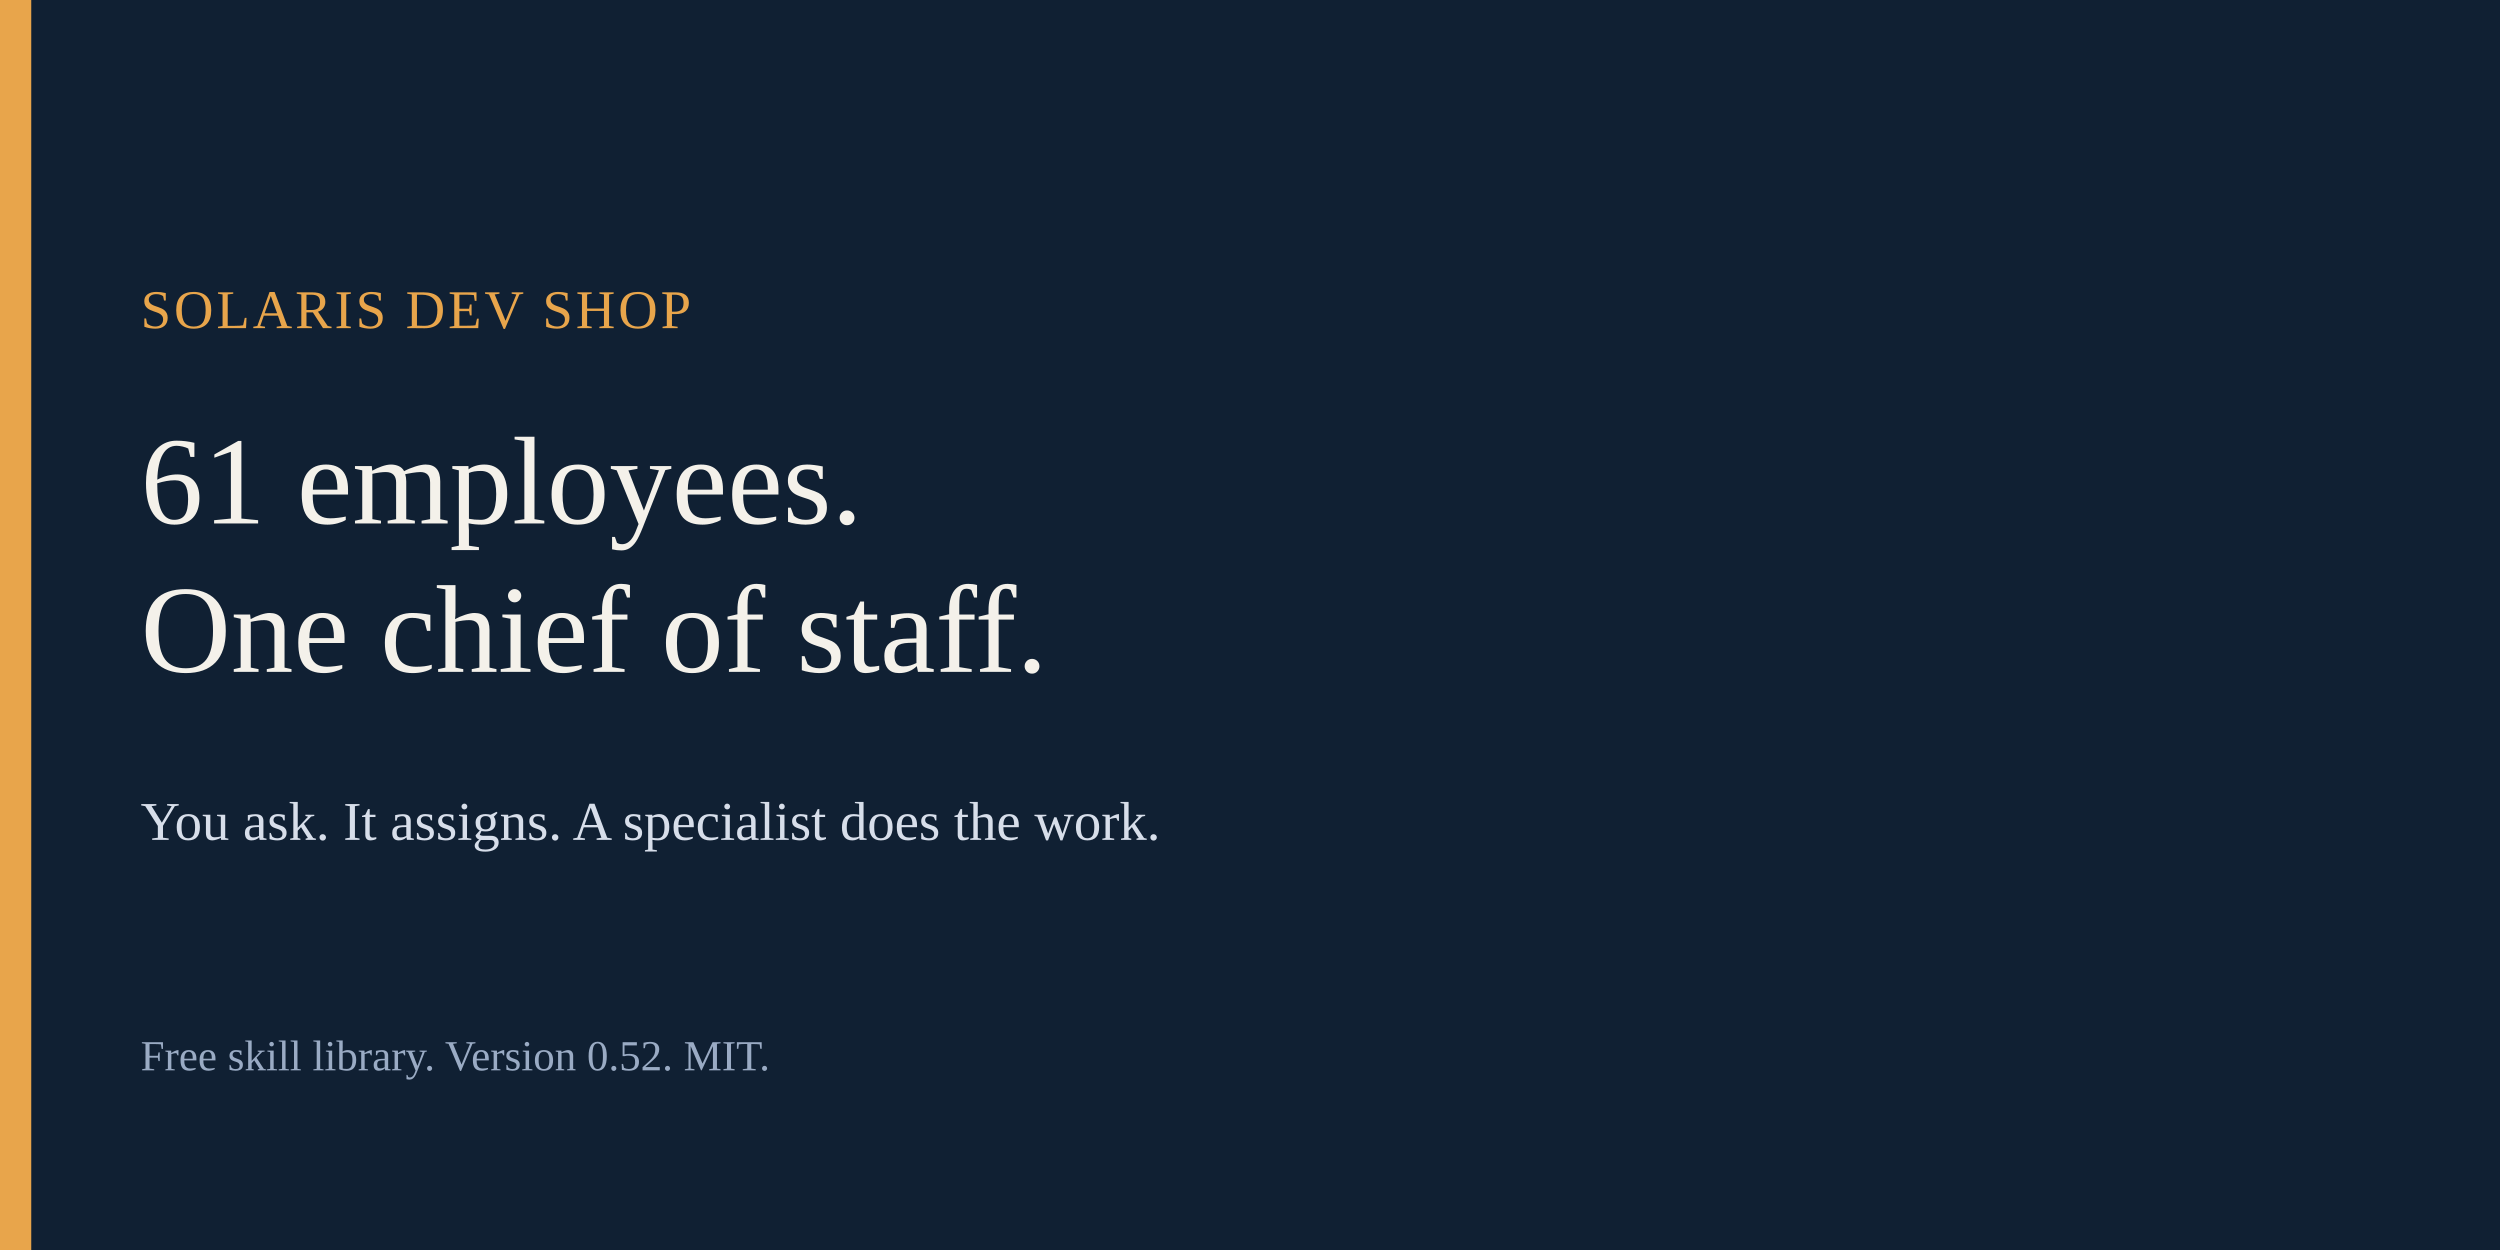
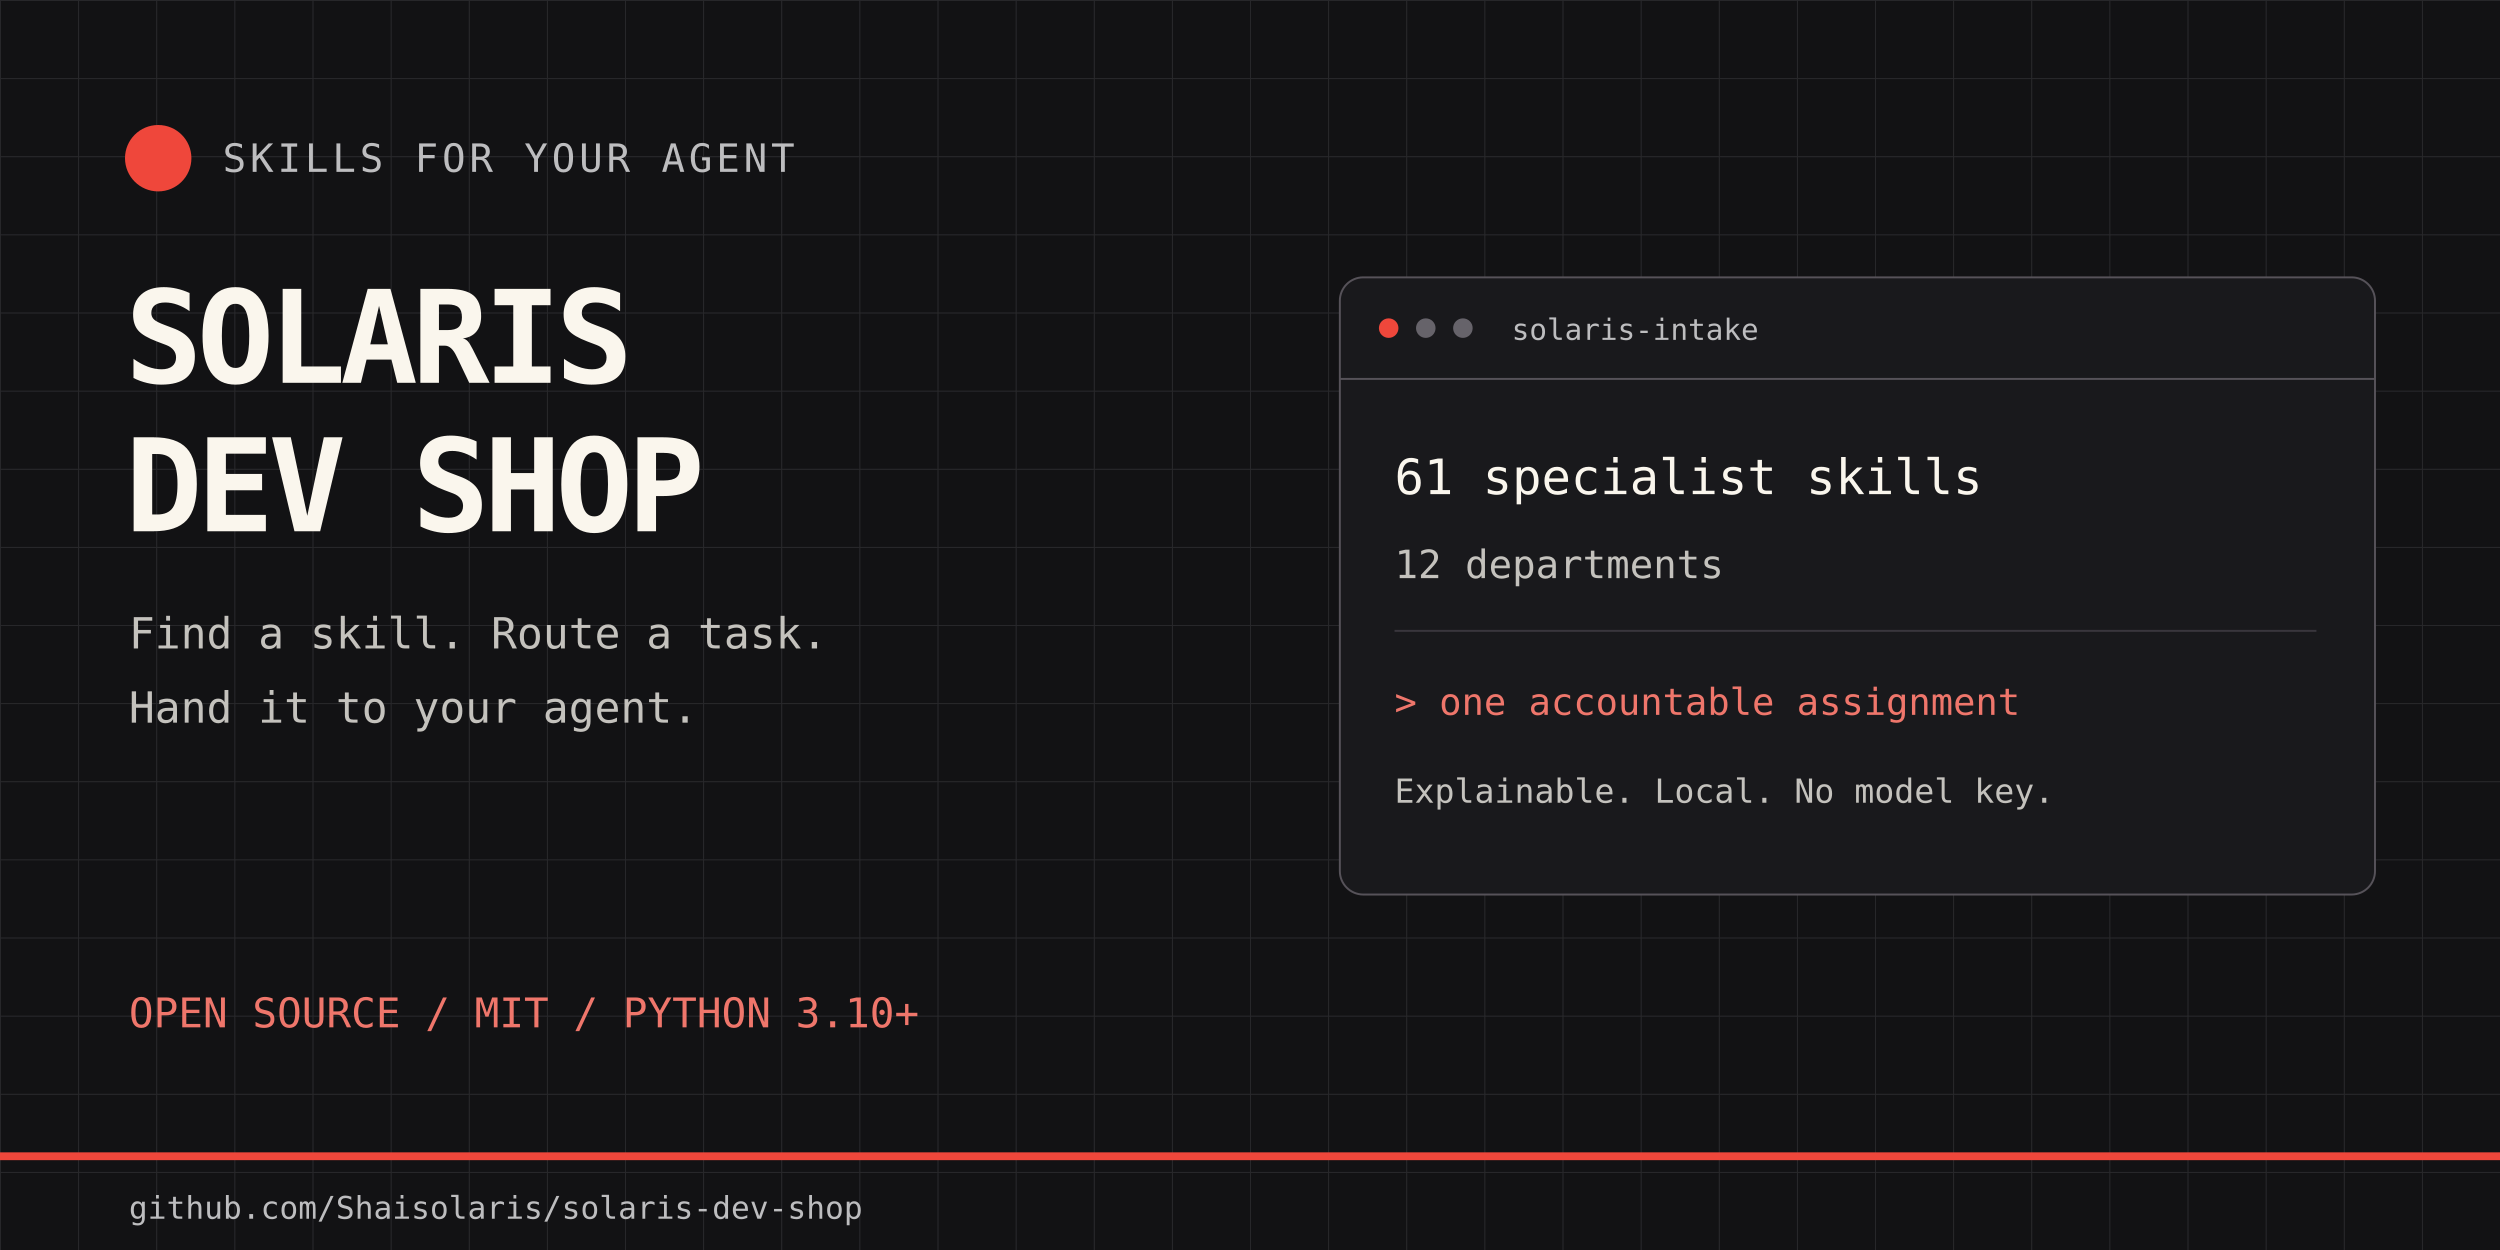
- <svg xmlns="http://www.w3.org/2000/svg" width="1280" height="640" viewBox="0 0 1280 640">
-   <rect width="1280" height="640" fill="#102033" />
-   <rect x="0" y="0" width="16" height="640" fill="#e8a54b" />
-   <text x="72" y="168" fill="#e8a54b" font-family="Georgia, 'Times New Roman', serif" font-size="28" letter-spacing="1.5">SOLARIS DEV SHOP</text>
-   <text x="72" y="268" fill="#f4f1ea" font-family="Georgia, 'Times New Roman', serif" font-size="64">61 employees.</text>
-   <text x="72" y="344" fill="#f4f1ea" font-family="Georgia, 'Times New Roman', serif" font-size="64">One chief of staff.</text>
-   <text x="72" y="430" fill="#d7deea" font-family="Georgia, 'Times New Roman', serif" font-size="28">You ask. It assigns. A specialist does the work.</text>
-   <text x="72" y="548" fill="#9aabc4" font-family="Georgia, 'Times New Roman', serif" font-size="22">Free skill library. Version 0.52. MIT.</text>
+ <svg xmlns="http://www.w3.org/2000/svg" width="1280" height="640" viewBox="0 0 1280 640" role="img" aria-labelledby="title desc">
+   <defs>
+     <pattern id="grid" width="40" height="40" patternUnits="userSpaceOnUse">
+       <path d="M40 0H0V40" fill="none" stroke="#28282b" stroke-width="1" />
+     </pattern>
+   </defs>
+   <rect width="1280" height="640" fill="#121214" />
+   <rect width="1280" height="640" fill="url(#grid)" />
+   <path d="M0 592H1280" stroke="#ef473b" stroke-width="4" />
+   <rect x="64" y="64" width="34" height="34" rx="17" fill="#ef473b" />
+   <text x="114" y="88" fill="#bdbdbf" font-family="ui-monospace, SFMono-Regular, Menlo, monospace" font-size="20" letter-spacing="2">SKILLS FOR YOUR AGENT</text>
+   <text x="64" y="196" fill="#faf6ed" font-family="ui-monospace, SFMono-Regular, Menlo, monospace" font-size="66" font-weight="700" letter-spacing="-3">SOLARIS</text>
+   <text x="64" y="272" fill="#faf6ed" font-family="ui-monospace, SFMono-Regular, Menlo, monospace" font-size="66" font-weight="700" letter-spacing="-3">DEV SHOP</text>
+   <text x="66" y="332" fill="#c4c2bd" font-family="ui-monospace, SFMono-Regular, Menlo, monospace" font-size="22">Find a skill. Route a task.</text>
+   <text x="66" y="370" fill="#c4c2bd" font-family="ui-monospace, SFMono-Regular, Menlo, monospace" font-size="22">Hand it to your agent.</text>
+   <g transform="translate(686 142)">
+     <rect width="530" height="316" rx="12" fill="#19191c" stroke="#565259" />
+     <path d="M0 52H530" stroke="#565259" />
+     <circle cx="25" cy="26" r="5" fill="#ef473b" />
+     <circle cx="44" cy="26" r="5" fill="#66636a" />
+     <circle cx="63" cy="26" r="5" fill="#66636a" />
+     <text x="88" y="32" fill="#bdbdbf" font-family="ui-monospace, SFMono-Regular, Menlo, monospace" font-size="15">solaris-intake</text>
+     <text x="28" y="111" fill="#faf6ed" font-family="ui-monospace, SFMono-Regular, Menlo, monospace" font-size="25">61 specialist skills</text>
+     <text x="28" y="154" fill="#c4c2bd" font-family="ui-monospace, SFMono-Regular, Menlo, monospace" font-size="20">12 departments</text>
+     <path d="M28 181H500" stroke="#39363d" />
+     <text x="28" y="224" fill="#ef766b" font-family="ui-monospace, SFMono-Regular, Menlo, monospace" font-size="19">&gt; one accountable assignment</text>
+     <text x="28" y="269" fill="#c4c2bd" font-family="ui-monospace, SFMono-Regular, Menlo, monospace" font-size="17">Explainable. Local. No model key.</text>
+   </g>
+   <text x="66" y="526" fill="#ef766b" font-family="ui-monospace, SFMono-Regular, Menlo, monospace" font-size="21">OPEN SOURCE / MIT / PYTHON 3.10+</text>
+   <text x="66" y="624" fill="#bdbdbf" font-family="ui-monospace, SFMono-Regular, Menlo, monospace" font-size="16">github.com/Shaisolaris/solaris-dev-shop</text>
</svg>
